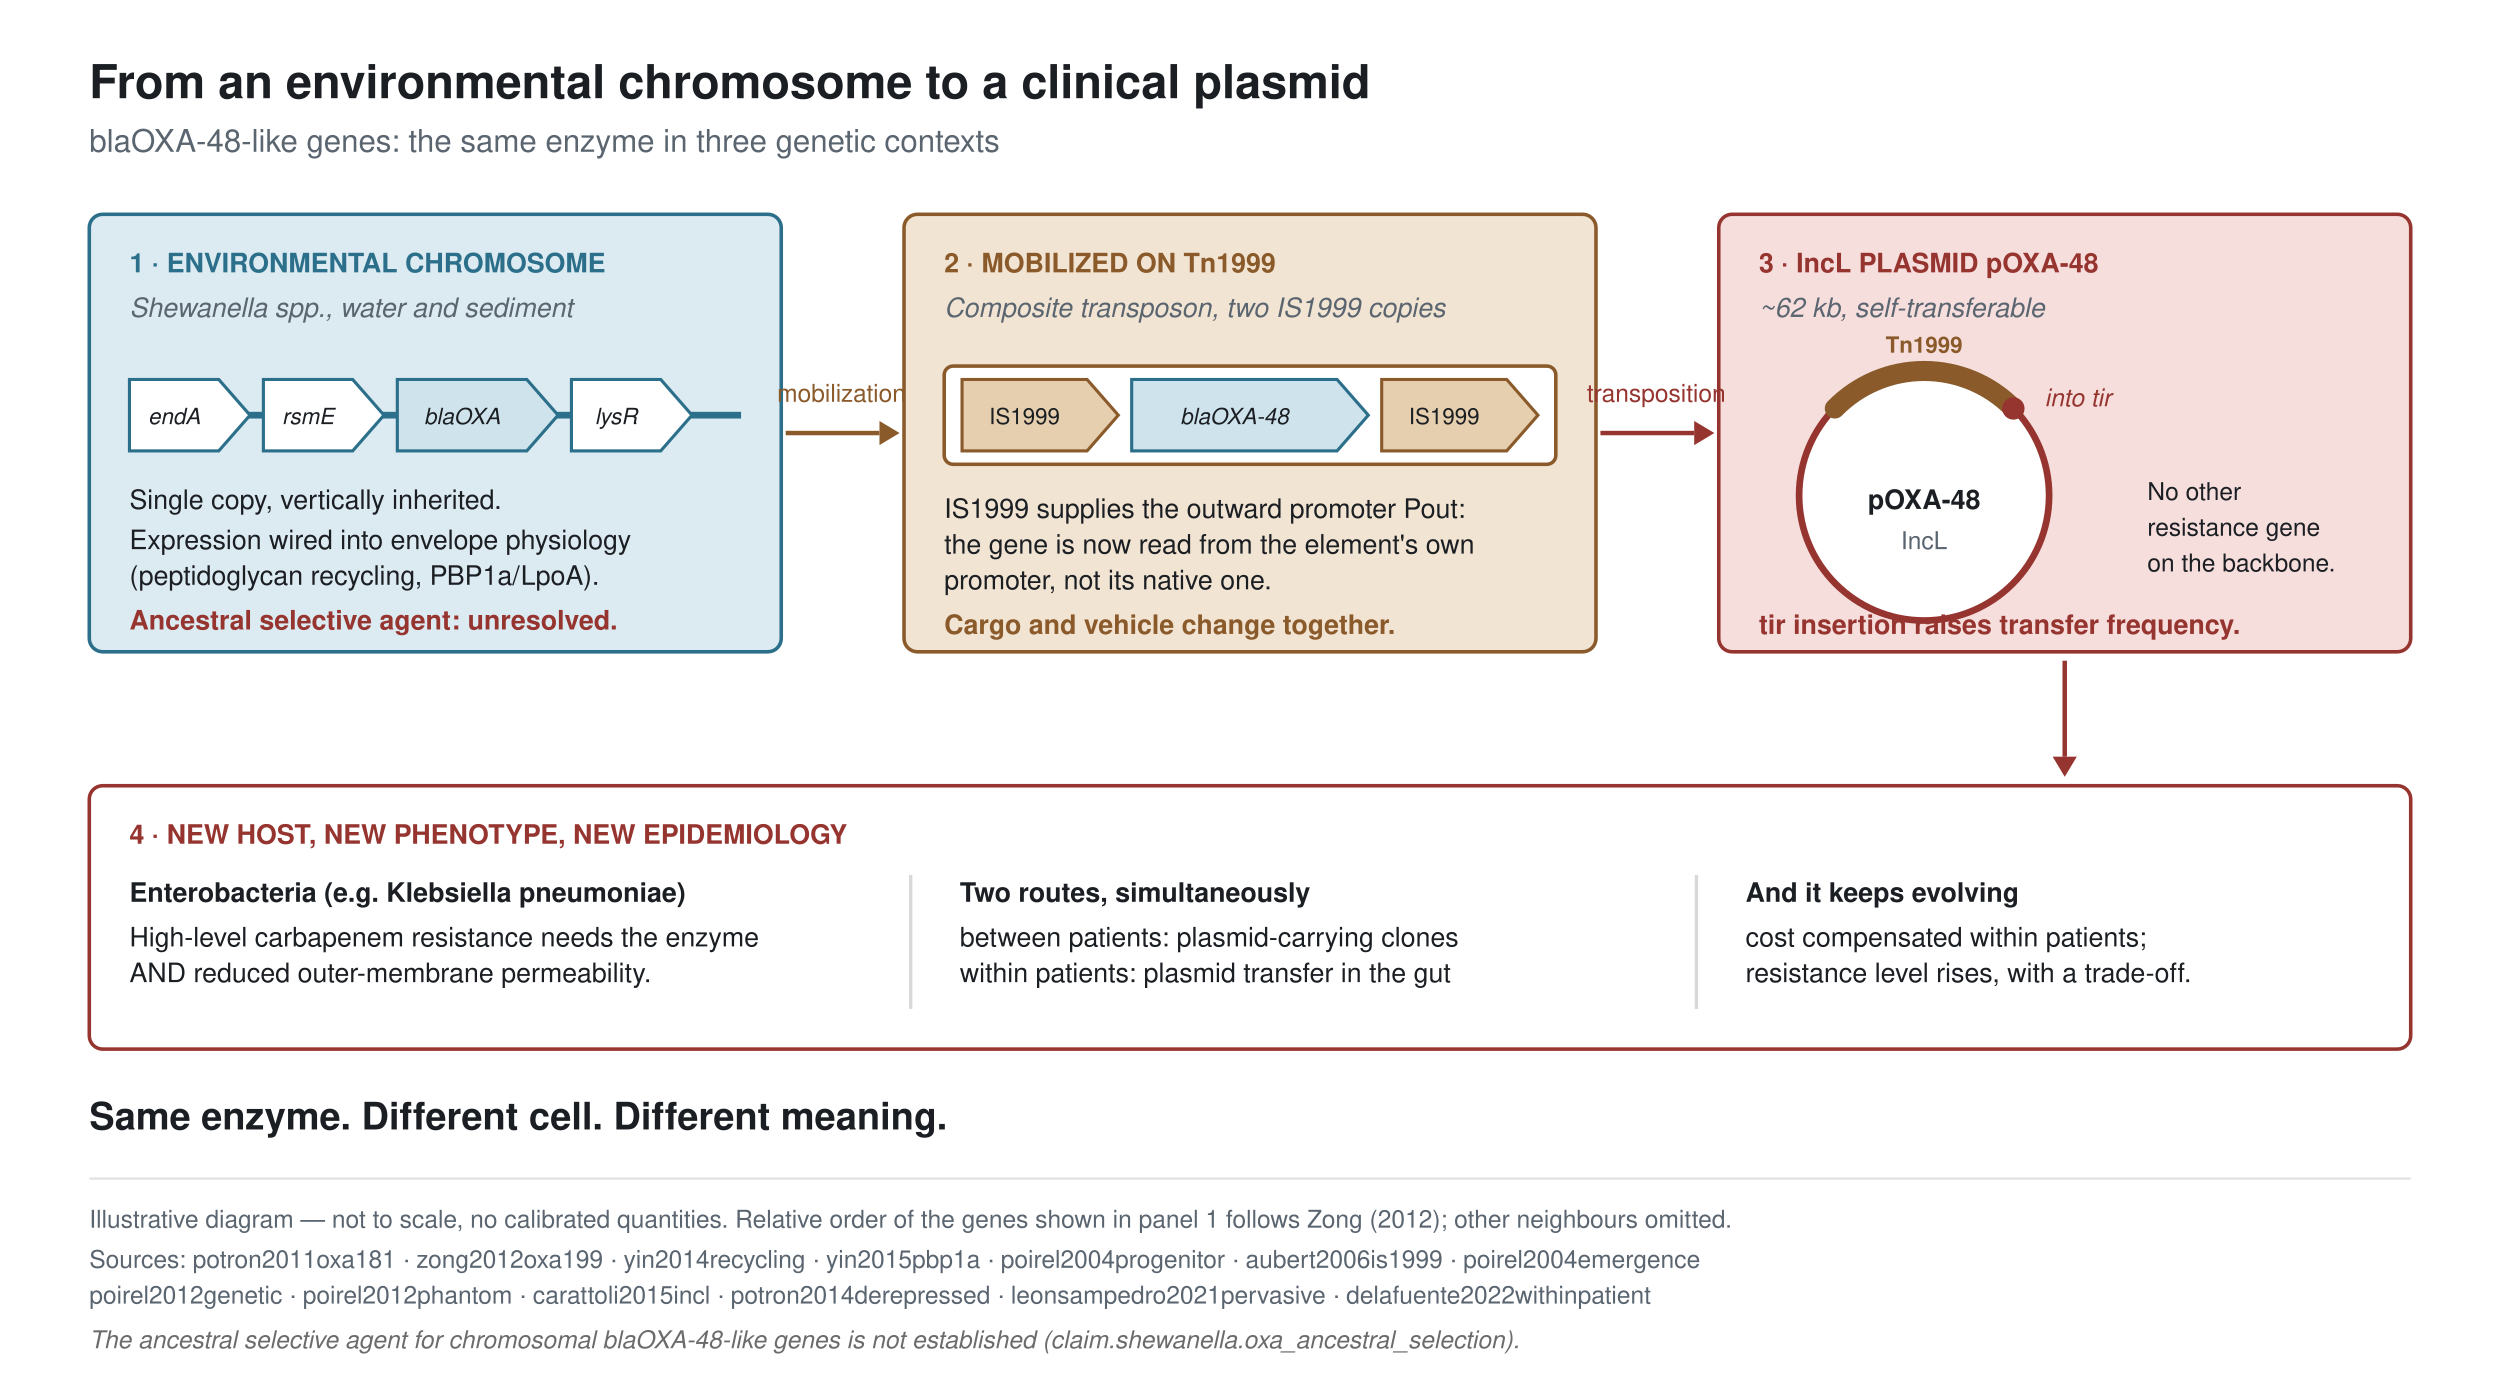
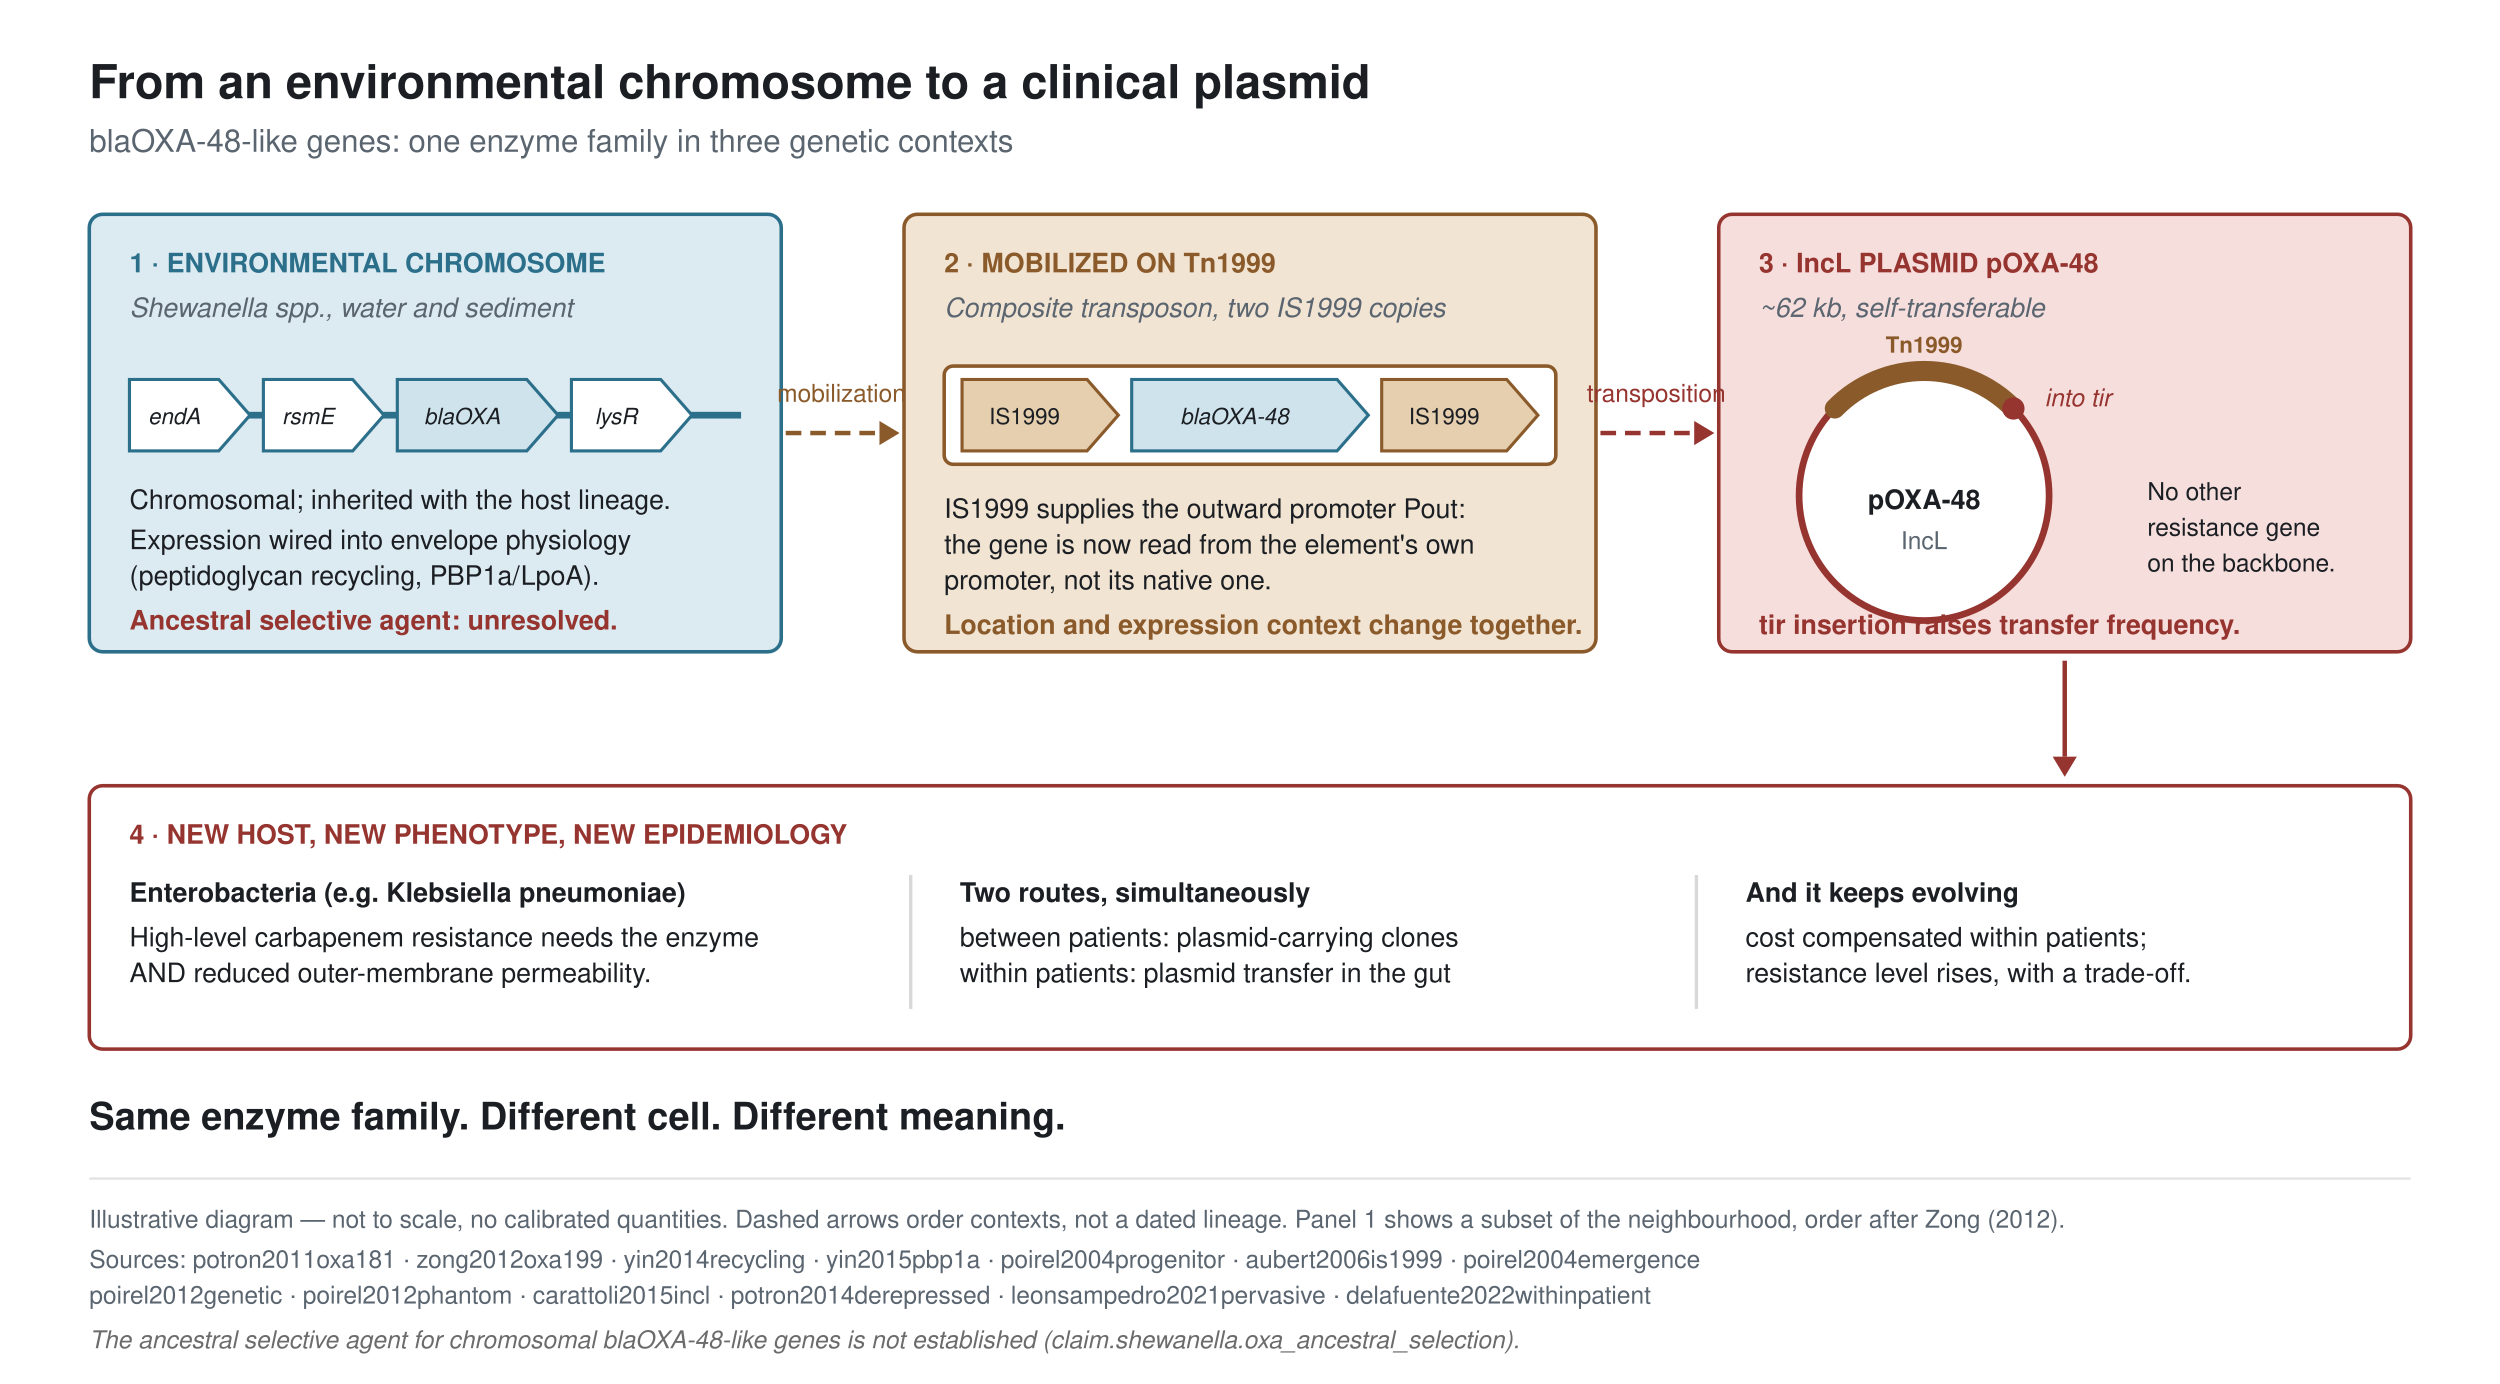
<svg xmlns="http://www.w3.org/2000/svg" width="1120" height="620" viewBox="0 0 1120 620">
  <rect width="1120" height="620" fill="#ffffff" />
  <text x="40" y="44" font-family="Helvetica,Arial,sans-serif" font-size="21" fill="#1b1f23" text-anchor="start" font-weight="bold" font-style="normal">From an environmental chromosome to a clinical plasmid</text>
-   <text x="40" y="68" font-family="Helvetica,Arial,sans-serif" font-size="14" fill="#5a6570" text-anchor="start" font-weight="normal" font-style="normal">blaOXA-48-like genes: the same enzyme in three genetic contexts</text>
+   <text x="40" y="68" font-family="Helvetica,Arial,sans-serif" font-size="14" fill="#5a6570" text-anchor="start" font-weight="normal" font-style="normal">blaOXA-48-like genes: one enzyme family in three genetic contexts</text>
  <rect x="40" y="96" width="310" height="196" rx="6" fill="#dceaf1" stroke="#2b6f8a" stroke-width="1.6" />
  <text x="58" y="122" font-family="Helvetica,Arial,sans-serif" font-size="12" fill="#2b6f8a" text-anchor="start" font-weight="bold" font-style="normal">1 · ENVIRONMENTAL CHROMOSOME</text>
  <text x="58" y="142" font-family="Helvetica,Arial,sans-serif" font-size="12" fill="#5a6570" text-anchor="start" font-weight="normal" font-style="italic">Shewanella spp., water and sediment</text>
  <line x1="58" y1="186" x2="332" y2="186" stroke="#2b6f8a" stroke-width="3" />
  <polygon points="58,170 98,170 112,186.0 98,202 58,202" fill="#ffffff" stroke="#2b6f8a" stroke-width="1.4" />
  <text x="78.0" y="190.0" font-family="Helvetica,Arial,sans-serif" font-size="10" fill="#1b1f23" text-anchor="middle" font-weight="normal" font-style="italic">endA</text>
  <polygon points="118,170 158,170 172,186.0 158,202 118,202" fill="#ffffff" stroke="#2b6f8a" stroke-width="1.4" />
  <text x="138.0" y="190.0" font-family="Helvetica,Arial,sans-serif" font-size="10" fill="#1b1f23" text-anchor="middle" font-weight="normal" font-style="italic">rsmE</text>
  <polygon points="178,170 236,170 250,186.0 236,202 178,202" fill="#cfe3ec" stroke="#2b6f8a" stroke-width="1.4" />
  <text x="207.0" y="190.0" font-family="Helvetica,Arial,sans-serif" font-size="10" fill="#1b1f23" text-anchor="middle" font-weight="normal" font-style="italic">blaOXA</text>
  <polygon points="256,170 296,170 310,186.0 296,202 256,202" fill="#ffffff" stroke="#2b6f8a" stroke-width="1.4" />
  <text x="276.0" y="190.0" font-family="Helvetica,Arial,sans-serif" font-size="10" fill="#1b1f23" text-anchor="middle" font-weight="normal" font-style="italic">lysR</text>
-   <text x="58" y="228" font-family="Helvetica,Arial,sans-serif" font-size="12" fill="#1b1f23" text-anchor="start" font-weight="normal" font-style="normal">Single copy, vertically inherited.</text>
+   <text x="58" y="228" font-family="Helvetica,Arial,sans-serif" font-size="12" fill="#1b1f23" text-anchor="start" font-weight="normal" font-style="normal">Chromosomal; inherited with the host lineage.</text>
  <text x="58" y="246" font-family="Helvetica,Arial,sans-serif" font-size="12" fill="#1b1f23" text-anchor="start" font-weight="normal" font-style="normal">Expression wired into envelope physiology</text>
  <text x="58" y="262" font-family="Helvetica,Arial,sans-serif" font-size="12" fill="#1b1f23" text-anchor="start" font-weight="normal" font-style="normal">(peptidoglycan recycling, PBP1a/LpoA).</text>
  <text x="58" y="282" font-family="Helvetica,Arial,sans-serif" font-size="12" fill="#96342f" text-anchor="start" font-weight="bold" font-style="normal">Ancestral selective agent: unresolved.</text>
  <rect x="405" y="96" width="310" height="196" rx="6" fill="#f2e4d2" stroke="#8a5a2b" stroke-width="1.6" />
  <text x="423" y="122" font-family="Helvetica,Arial,sans-serif" font-size="12" fill="#8a5a2b" text-anchor="start" font-weight="bold" font-style="normal">2 · MOBILIZED ON Tn1999</text>
  <text x="423" y="142" font-family="Helvetica,Arial,sans-serif" font-size="12" fill="#5a6570" text-anchor="start" font-weight="normal" font-style="italic">Composite transposon, two IS1999 copies</text>
  <rect x="423" y="164" width="274" height="44" rx="4" fill="#ffffff" stroke="#8a5a2b" stroke-width="1.6" />
  <polygon points="431,170 487,170 501,186.0 487,202 431,202" fill="#e6cfae" stroke="#8a5a2b" stroke-width="1.4" />
  <text x="459.0" y="190.0" font-family="Helvetica,Arial,sans-serif" font-size="10" fill="#1b1f23" text-anchor="middle" font-weight="normal" font-style="normal">IS1999</text>
  <polygon points="507,170 599,170 613,186.0 599,202 507,202" fill="#cfe3ec" stroke="#2b6f8a" stroke-width="1.4" />
  <text x="553.0" y="190.0" font-family="Helvetica,Arial,sans-serif" font-size="10" fill="#1b1f23" text-anchor="middle" font-weight="normal" font-style="italic">blaOXA-48</text>
  <polygon points="619,170 675,170 689,186.0 675,202 619,202" fill="#e6cfae" stroke="#8a5a2b" stroke-width="1.4" />
  <text x="647.0" y="190.0" font-family="Helvetica,Arial,sans-serif" font-size="10" fill="#1b1f23" text-anchor="middle" font-weight="normal" font-style="normal">IS1999</text>
  <text x="423" y="232" font-family="Helvetica,Arial,sans-serif" font-size="12" fill="#1b1f23" text-anchor="start" font-weight="normal" font-style="normal">IS1999 supplies the outward promoter Pout:</text>
  <text x="423" y="248" font-family="Helvetica,Arial,sans-serif" font-size="12" fill="#1b1f23" text-anchor="start" font-weight="normal" font-style="normal">the gene is now read from the element's own</text>
  <text x="423" y="264" font-family="Helvetica,Arial,sans-serif" font-size="12" fill="#1b1f23" text-anchor="start" font-weight="normal" font-style="normal">promoter, not its native one.</text>
-   <text x="423" y="284" font-family="Helvetica,Arial,sans-serif" font-size="12" fill="#8a5a2b" text-anchor="start" font-weight="bold" font-style="normal">Cargo and vehicle change together.</text>
+   <text x="423" y="284" font-family="Helvetica,Arial,sans-serif" font-size="12" fill="#8a5a2b" text-anchor="start" font-weight="bold" font-style="normal">Location and expression context change together.</text>
  <rect x="770" y="96" width="310" height="196" rx="6" fill="#f6dedc" stroke="#96342f" stroke-width="1.6" />
  <text x="788" y="122" font-family="Helvetica,Arial,sans-serif" font-size="12" fill="#96342f" text-anchor="start" font-weight="bold" font-style="normal">3 · IncL PLASMID pOXA-48</text>
  <text x="788" y="142" font-family="Helvetica,Arial,sans-serif" font-size="12" fill="#5a6570" text-anchor="start" font-weight="normal" font-style="italic">~62 kb, self-transferable</text>
  <circle cx="862" cy="222" r="56" fill="#ffffff" stroke="#96342f" stroke-width="3" />
  <path d="M 822 183 A 56 56 0 0 1 902 183" fill="none" stroke="#8a5a2b" stroke-width="9" stroke-linecap="round" />
  <text x="862" y="158" font-family="Helvetica,Arial,sans-serif" font-size="10" fill="#8a5a2b" text-anchor="middle" font-weight="bold" font-style="normal">Tn1999</text>
  <text x="862" y="228" font-family="Helvetica,Arial,sans-serif" font-size="12" fill="#1b1f23" text-anchor="middle" font-weight="bold" font-style="normal">pOXA-48</text>
  <text x="862" y="246" font-family="Helvetica,Arial,sans-serif" font-size="11" fill="#5a6570" text-anchor="middle" font-weight="normal" font-style="normal">IncL</text>
  <circle cx="902" cy="183" r="5" fill="#96342f" />
  <text x="916" y="182" font-family="Helvetica,Arial,sans-serif" font-size="11" fill="#96342f" text-anchor="start" font-weight="normal" font-style="italic">into tir</text>
  <text x="962" y="224" font-family="Helvetica,Arial,sans-serif" font-size="11" fill="#1b1f23" text-anchor="start" font-weight="normal" font-style="normal">No other</text>
  <text x="962" y="240" font-family="Helvetica,Arial,sans-serif" font-size="11" fill="#1b1f23" text-anchor="start" font-weight="normal" font-style="normal">resistance gene</text>
  <text x="962" y="256" font-family="Helvetica,Arial,sans-serif" font-size="11" fill="#1b1f23" text-anchor="start" font-weight="normal" font-style="normal">on the backbone.</text>
  <text x="788" y="284" font-family="Helvetica,Arial,sans-serif" font-size="12" fill="#96342f" text-anchor="start" font-weight="bold" font-style="normal">tir insertion raises transfer frequency.</text>
-   <line x1="352" y1="194" x2="394" y2="194" stroke="#8a5a2b" stroke-width="2.0" />
+   <line x1="352" y1="194" x2="394" y2="194" stroke="#8a5a2b" stroke-width="2.0" stroke-dasharray="7 4" />
  <polygon points="403,194 394,188.6 394,199.4" fill="#8a5a2b" />
  <text x="377" y="180" font-family="Helvetica,Arial,sans-serif" font-size="11" fill="#8a5a2b" text-anchor="middle" font-weight="normal" font-style="normal">mobilization</text>
-   <line x1="717" y1="194" x2="759" y2="194" stroke="#96342f" stroke-width="2.0" />
+   <line x1="717" y1="194" x2="759" y2="194" stroke="#96342f" stroke-width="2.0" stroke-dasharray="7 4" />
  <polygon points="768,194 759,188.6 759,199.4" fill="#96342f" />
  <text x="742" y="180" font-family="Helvetica,Arial,sans-serif" font-size="11" fill="#96342f" text-anchor="middle" font-weight="normal" font-style="normal">transposition</text>
  <line x1="925" y1="296" x2="925" y2="339" stroke="#96342f" stroke-width="2.0" />
  <polygon points="925,348 919.6,339 930.4,339" fill="#96342f" />
  <rect x="40" y="352" width="1040" height="118" rx="6" fill="#ffffff" stroke="#96342f" stroke-width="1.6" />
  <text x="58" y="378" font-family="Helvetica,Arial,sans-serif" font-size="12" fill="#96342f" text-anchor="start" font-weight="bold" font-style="normal">4 · NEW HOST, NEW PHENOTYPE, NEW EPIDEMIOLOGY</text>
  <text x="58" y="404" font-family="Helvetica,Arial,sans-serif" font-size="12" fill="#1b1f23" text-anchor="start" font-weight="bold" font-style="normal">Enterobacteria (e.g. Klebsiella pneumoniae)</text>
  <text x="58" y="424" font-family="Helvetica,Arial,sans-serif" font-size="12" fill="#1b1f23" text-anchor="start" font-weight="normal" font-style="normal">High-level carbapenem resistance needs the enzyme</text>
  <text x="58" y="440" font-family="Helvetica,Arial,sans-serif" font-size="12" fill="#1b1f23" text-anchor="start" font-weight="normal" font-style="normal">AND reduced outer-membrane permeability.</text>
  <line x1="408" y1="392" x2="408" y2="452" stroke="#d8d8d8" stroke-width="1.5" />
  <text x="430" y="404" font-family="Helvetica,Arial,sans-serif" font-size="12" fill="#1b1f23" text-anchor="start" font-weight="bold" font-style="normal">Two routes, simultaneously</text>
  <text x="430" y="424" font-family="Helvetica,Arial,sans-serif" font-size="12" fill="#1b1f23" text-anchor="start" font-weight="normal" font-style="normal">between patients: plasmid-carrying clones</text>
  <text x="430" y="440" font-family="Helvetica,Arial,sans-serif" font-size="12" fill="#1b1f23" text-anchor="start" font-weight="normal" font-style="normal">within patients: plasmid transfer in the gut</text>
  <line x1="760" y1="392" x2="760" y2="452" stroke="#d8d8d8" stroke-width="1.5" />
  <text x="782" y="404" font-family="Helvetica,Arial,sans-serif" font-size="12" fill="#1b1f23" text-anchor="start" font-weight="bold" font-style="normal">And it keeps evolving</text>
  <text x="782" y="424" font-family="Helvetica,Arial,sans-serif" font-size="12" fill="#1b1f23" text-anchor="start" font-weight="normal" font-style="normal">cost compensated within patients;</text>
  <text x="782" y="440" font-family="Helvetica,Arial,sans-serif" font-size="12" fill="#1b1f23" text-anchor="start" font-weight="normal" font-style="normal">resistance level rises, with a trade-off.</text>
-   <text x="40" y="506" font-family="Helvetica,Arial,sans-serif" font-size="17" fill="#1b1f23" text-anchor="start" font-weight="bold" font-style="normal">Same enzyme.  Different cell.  Different meaning.</text>
+   <text x="40" y="506" font-family="Helvetica,Arial,sans-serif" font-size="17" fill="#1b1f23" text-anchor="start" font-weight="bold" font-style="normal">Same enzyme family.  Different cell.  Different meaning.</text>
  <line x1="40" y1="528" x2="1080" y2="528" stroke="#e2e2e2" stroke-width="1" />
-   <text x="40" y="550" font-family="Helvetica,Arial,sans-serif" font-size="11" fill="#5a6570" text-anchor="start" font-weight="normal" font-style="normal">Illustrative diagram — not to scale, no calibrated quantities. Relative order of the genes shown in panel 1 follows Zong (2012); other neighbours omitted.</text>
+   <text x="40" y="550" font-family="Helvetica,Arial,sans-serif" font-size="11" fill="#5a6570" text-anchor="start" font-weight="normal" font-style="normal">Illustrative diagram — not to scale, no calibrated quantities. Dashed arrows order contexts, not a dated lineage. Panel 1 shows a subset of the neighbourhood, order after Zong (2012).</text>
  <text x="40" y="568" font-family="Helvetica,Arial,sans-serif" font-size="11" fill="#5a6570" text-anchor="start" font-weight="normal" font-style="normal">Sources: potron2011oxa181 · zong2012oxa199 · yin2014recycling · yin2015pbp1a · poirel2004progenitor · aubert2006is1999 · poirel2004emergence</text>
  <text x="40" y="584" font-family="Helvetica,Arial,sans-serif" font-size="11" fill="#5a6570" text-anchor="start" font-weight="normal" font-style="normal">poirel2012genetic · poirel2012phantom · carattoli2015incl · potron2014derepressed · leonsampedro2021pervasive · delafuente2022withinpatient</text>
  <text x="40" y="604" font-family="Helvetica,Arial,sans-serif" font-size="11" fill="#6b6b6b" text-anchor="start" font-weight="normal" font-style="italic">The ancestral selective agent for chromosomal blaOXA-48-like genes is not established (claim.shewanella.oxa_ancestral_selection).</text>
</svg>
